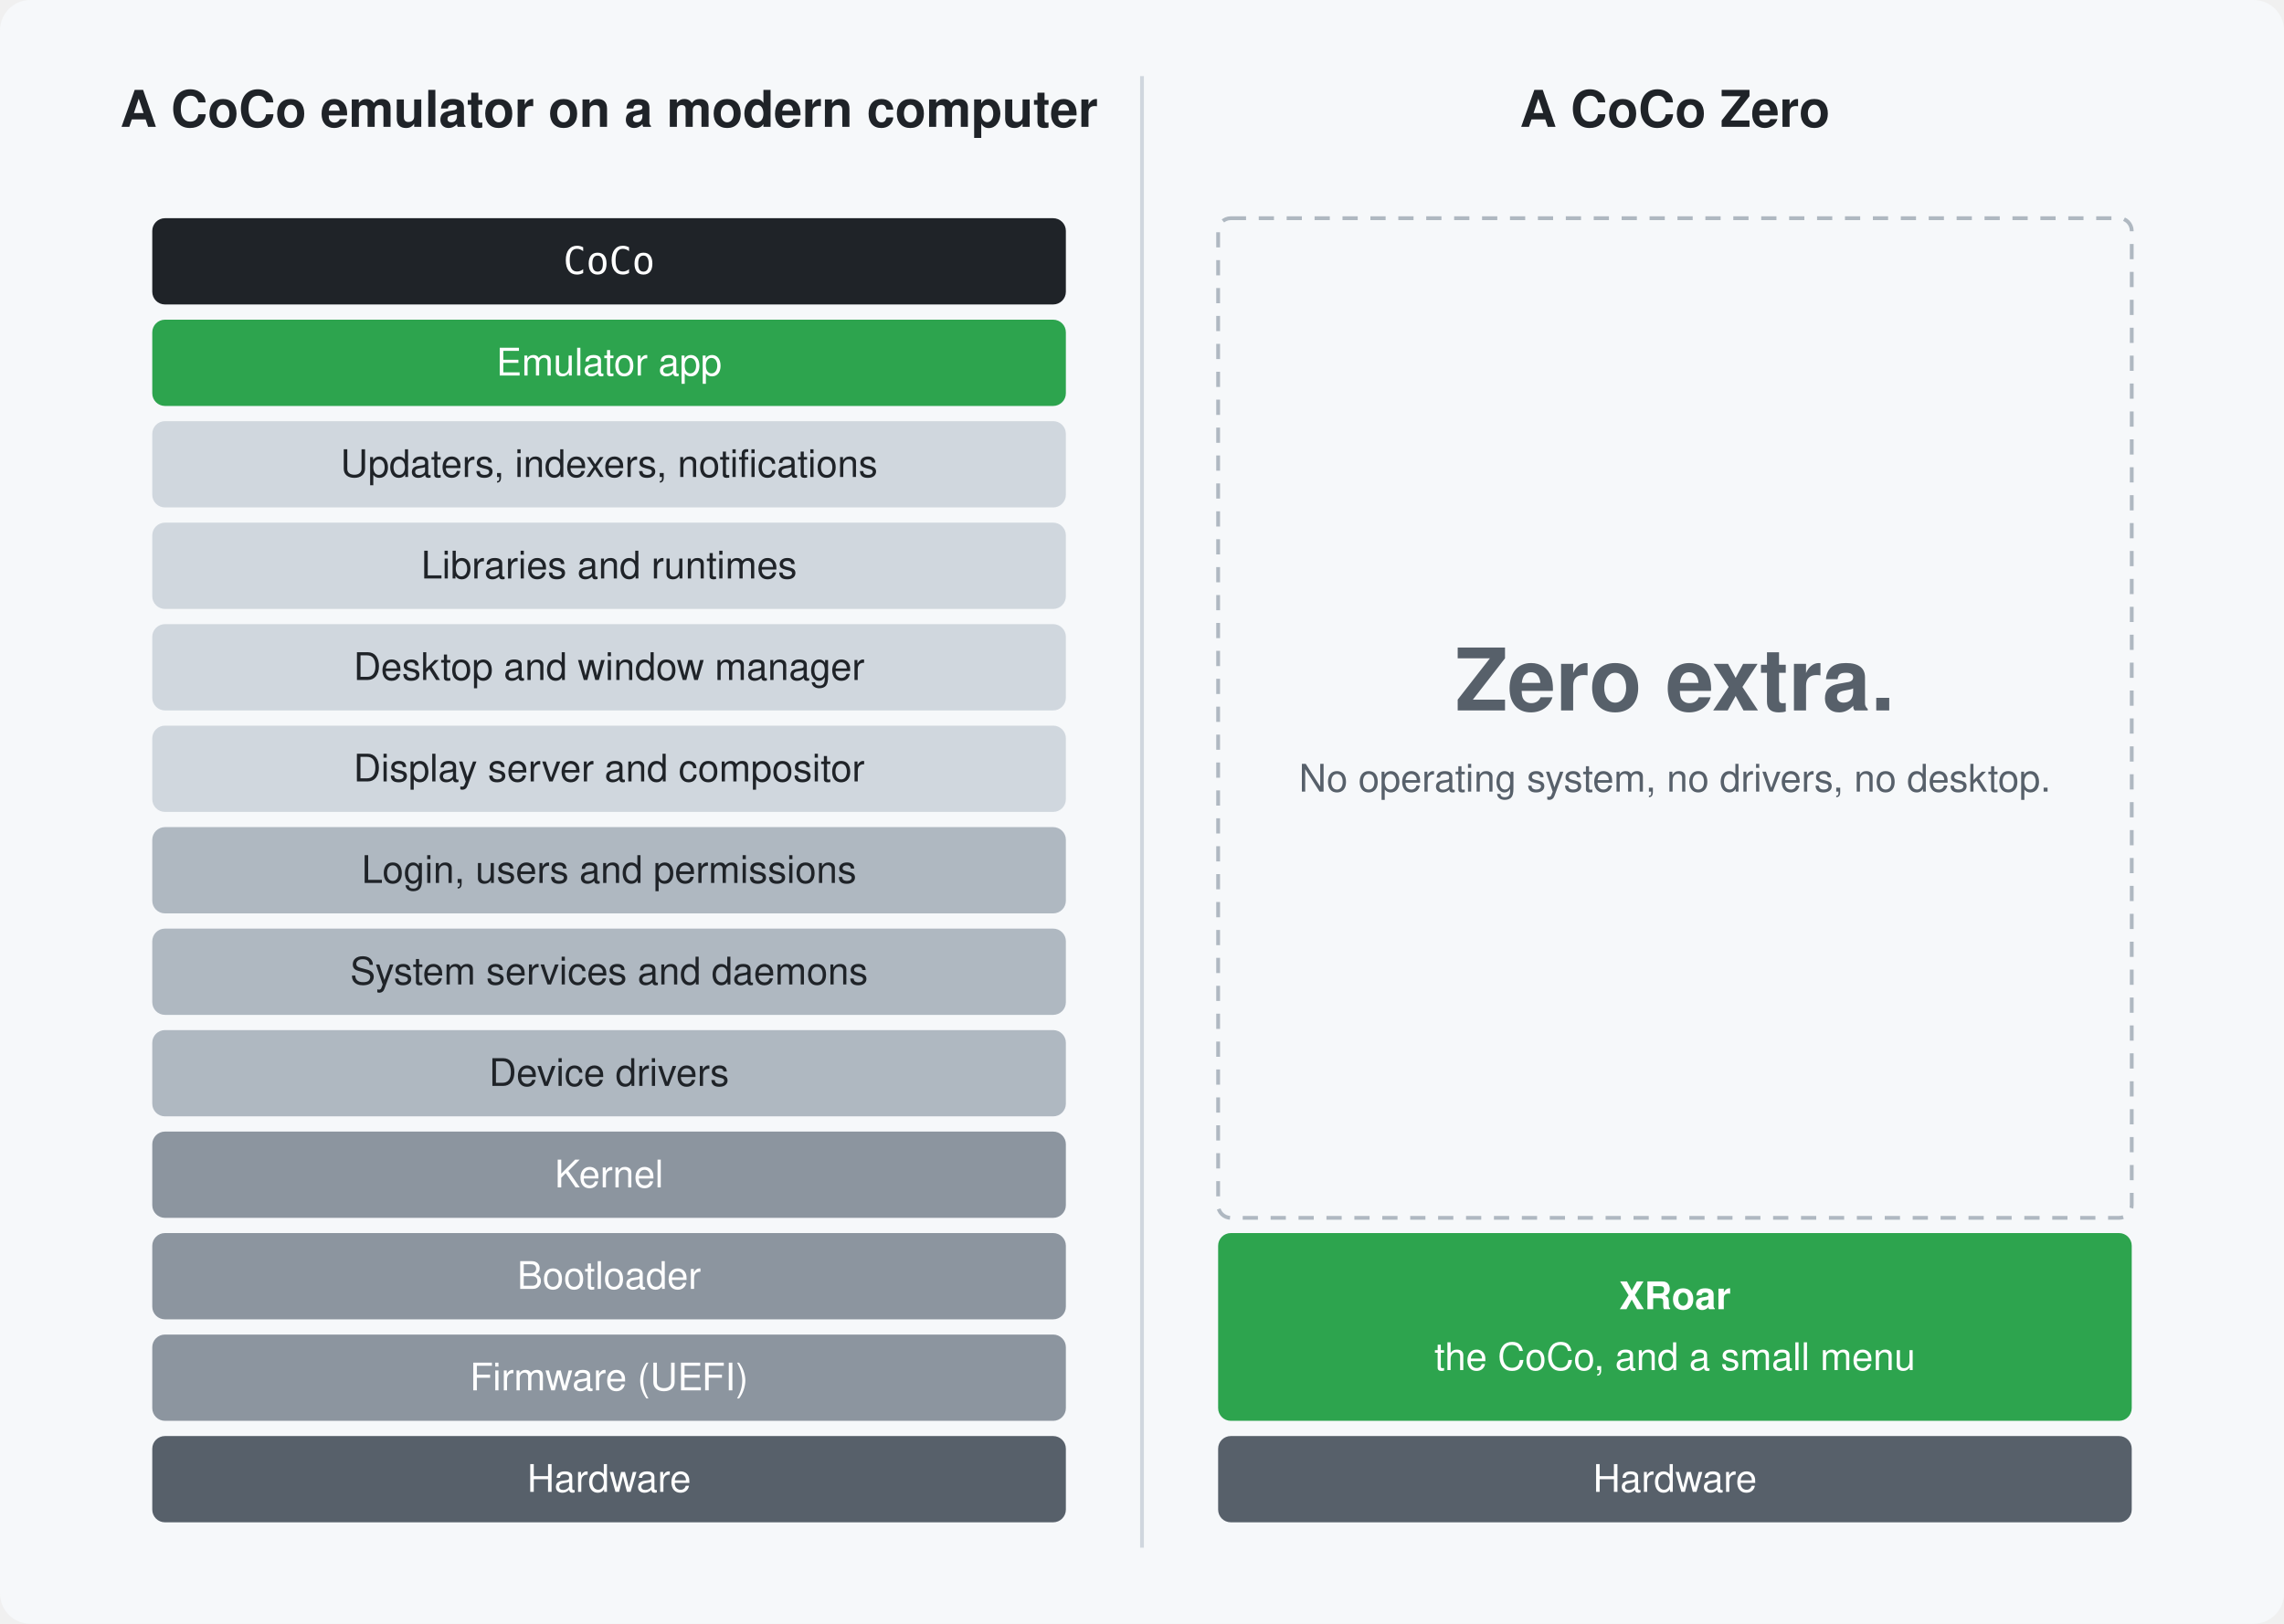
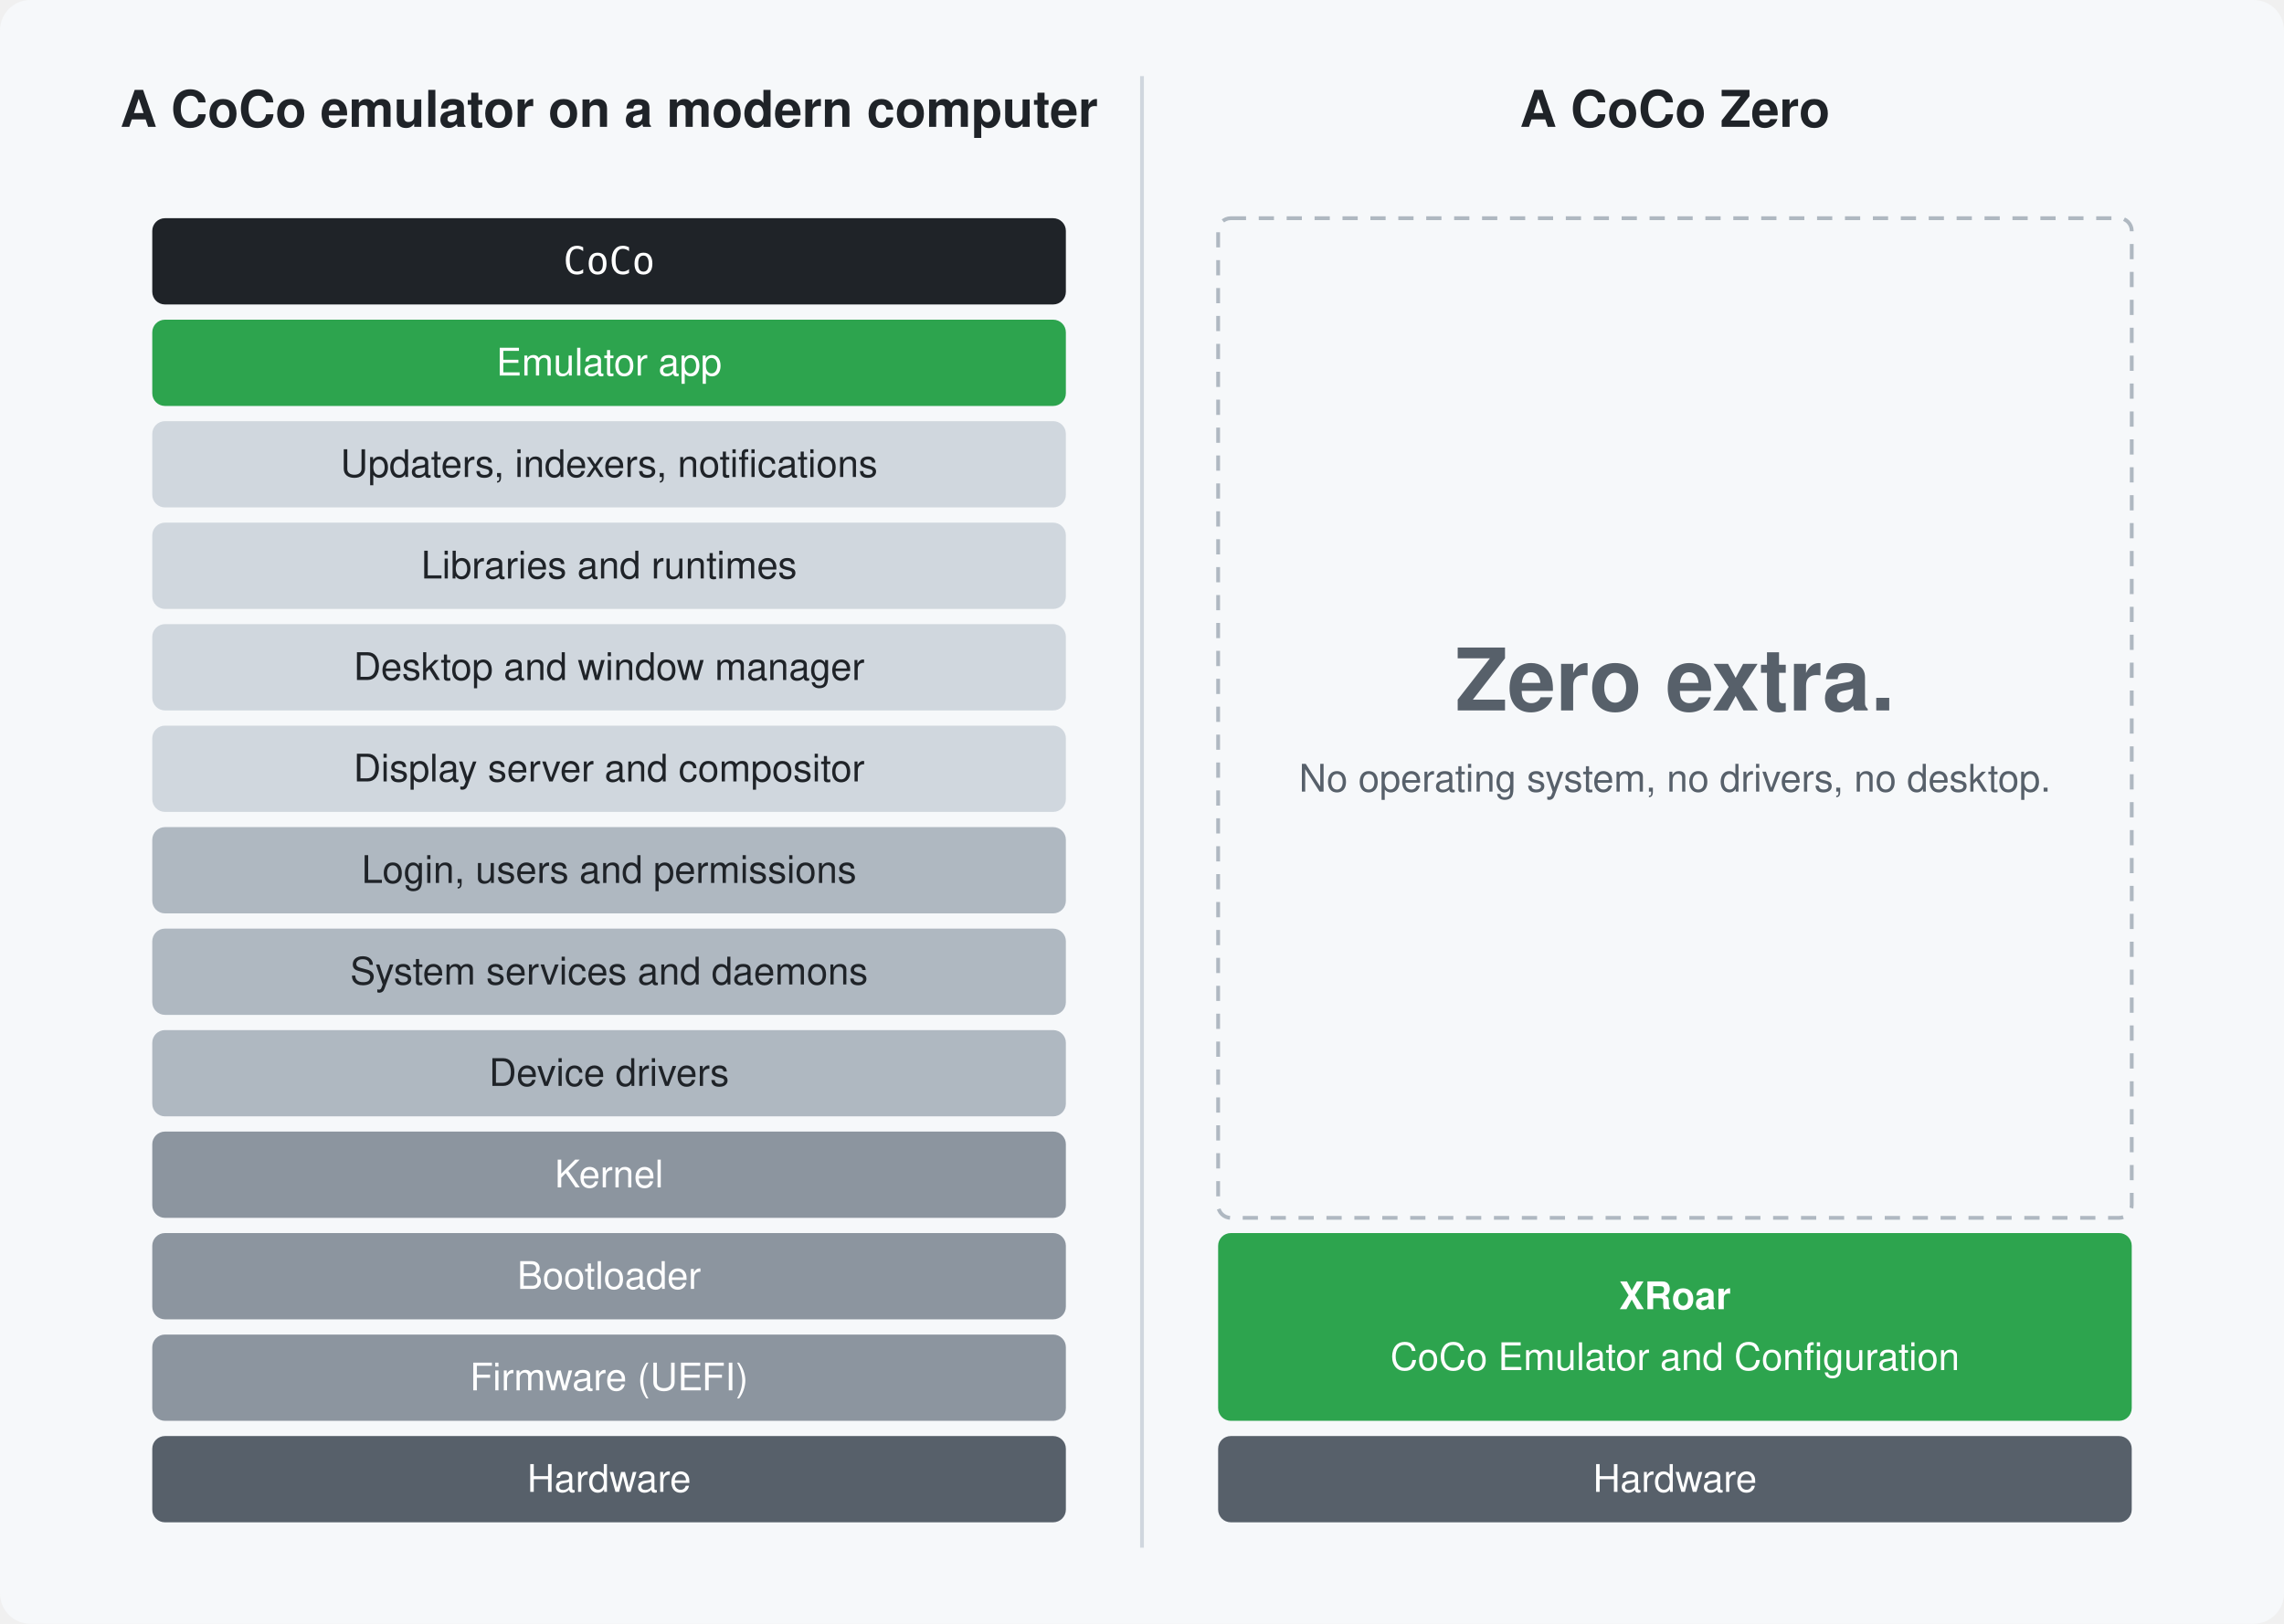
<svg xmlns="http://www.w3.org/2000/svg" viewBox="0 0 900 640" width="900" height="640" font-family="-apple-system, BlinkMacSystemFont, 'Segoe UI', Helvetica, Arial, sans-serif">
  <rect width="900" height="640" rx="12" fill="#f6f8fa" />
  <g font-size="20" font-weight="600" fill="#1f2328" text-anchor="middle">
    <text x="240" y="50">A CoCo emulator on a modern computer</text>
    <text x="660" y="50">A CoCo Zero</text>
  </g>
  <path d="M450 30V610" stroke="#d0d7de" stroke-width="1.5" />
  <g font-size="15" text-anchor="middle">
    <rect x="60" y="566" width="360" height="34" rx="5" fill="#57606a" />
    <text x="240" y="588" fill="#ffffff">Hardware</text>
    <rect x="60" y="526" width="360" height="34" rx="5" fill="#8c959f" />
    <text x="240" y="548" fill="#ffffff">Firmware (UEFI)</text>
    <rect x="60" y="486" width="360" height="34" rx="5" fill="#8c959f" />
    <text x="240" y="508" fill="#ffffff">Bootloader</text>
    <rect x="60" y="446" width="360" height="34" rx="5" fill="#8c959f" />
    <text x="240" y="468" fill="#ffffff">Kernel</text>
    <rect x="60" y="406" width="360" height="34" rx="5" fill="#afb8c1" />
    <text x="240" y="428" fill="#1f2328">Device drivers</text>
    <rect x="60" y="366" width="360" height="34" rx="5" fill="#afb8c1" />
    <text x="240" y="388" fill="#1f2328">System services and daemons</text>
    <rect x="60" y="326" width="360" height="34" rx="5" fill="#afb8c1" />
    <text x="240" y="348" fill="#1f2328">Login, users and permissions</text>
    <rect x="60" y="286" width="360" height="34" rx="5" fill="#d0d7de" />
    <text x="240" y="308" fill="#1f2328">Display server and compositor</text>
    <rect x="60" y="246" width="360" height="34" rx="5" fill="#d0d7de" />
    <text x="240" y="268" fill="#1f2328">Desktop and window manager</text>
    <rect x="60" y="206" width="360" height="34" rx="5" fill="#d0d7de" />
    <text x="240" y="228" fill="#1f2328">Libraries and runtimes</text>
    <rect x="60" y="166" width="360" height="34" rx="5" fill="#d0d7de" />
    <text x="240" y="188" fill="#1f2328">Updaters, indexers, notifications</text>
    <rect x="60" y="126" width="360" height="34" rx="5" fill="#2da44e" />
    <text x="240" y="148" fill="#ffffff">Emulator app</text>
    <rect x="60" y="86" width="360" height="34" rx="5" fill="#1f2328" />
    <text x="240" y="108" fill="#ffffff" font-family="SFMono-Regular, Menlo, Consolas, monospace">CoCo</text>
  </g>
  <rect x="480" y="86" width="360" height="394" rx="5" fill="none" stroke="#afb8c1" stroke-width="1.5" stroke-dasharray="6 5" />
  <text x="660" y="280" font-size="34" font-weight="700" fill="#57606a" text-anchor="middle">Zero extra.</text>
  <text x="660" y="312" font-size="15" fill="#57606a" text-anchor="middle">No operating system, no drivers, no desktop.</text>
  <g font-size="15" text-anchor="middle">
    <rect x="480" y="486" width="360" height="74" rx="5" fill="#2da44e" />
    <text x="660" y="516" fill="#ffffff" font-weight="600">XRoar</text>
-     <text x="660" y="540" fill="#ffffff">the CoCo, and a small menu</text>
+     <text x="660" y="540" fill="#ffffff">CoCo Emulator and Configuration</text>
    <rect x="480" y="566" width="360" height="34" rx="5" fill="#57606a" />
    <text x="660" y="588" fill="#ffffff">Hardware</text>
  </g>
</svg>
